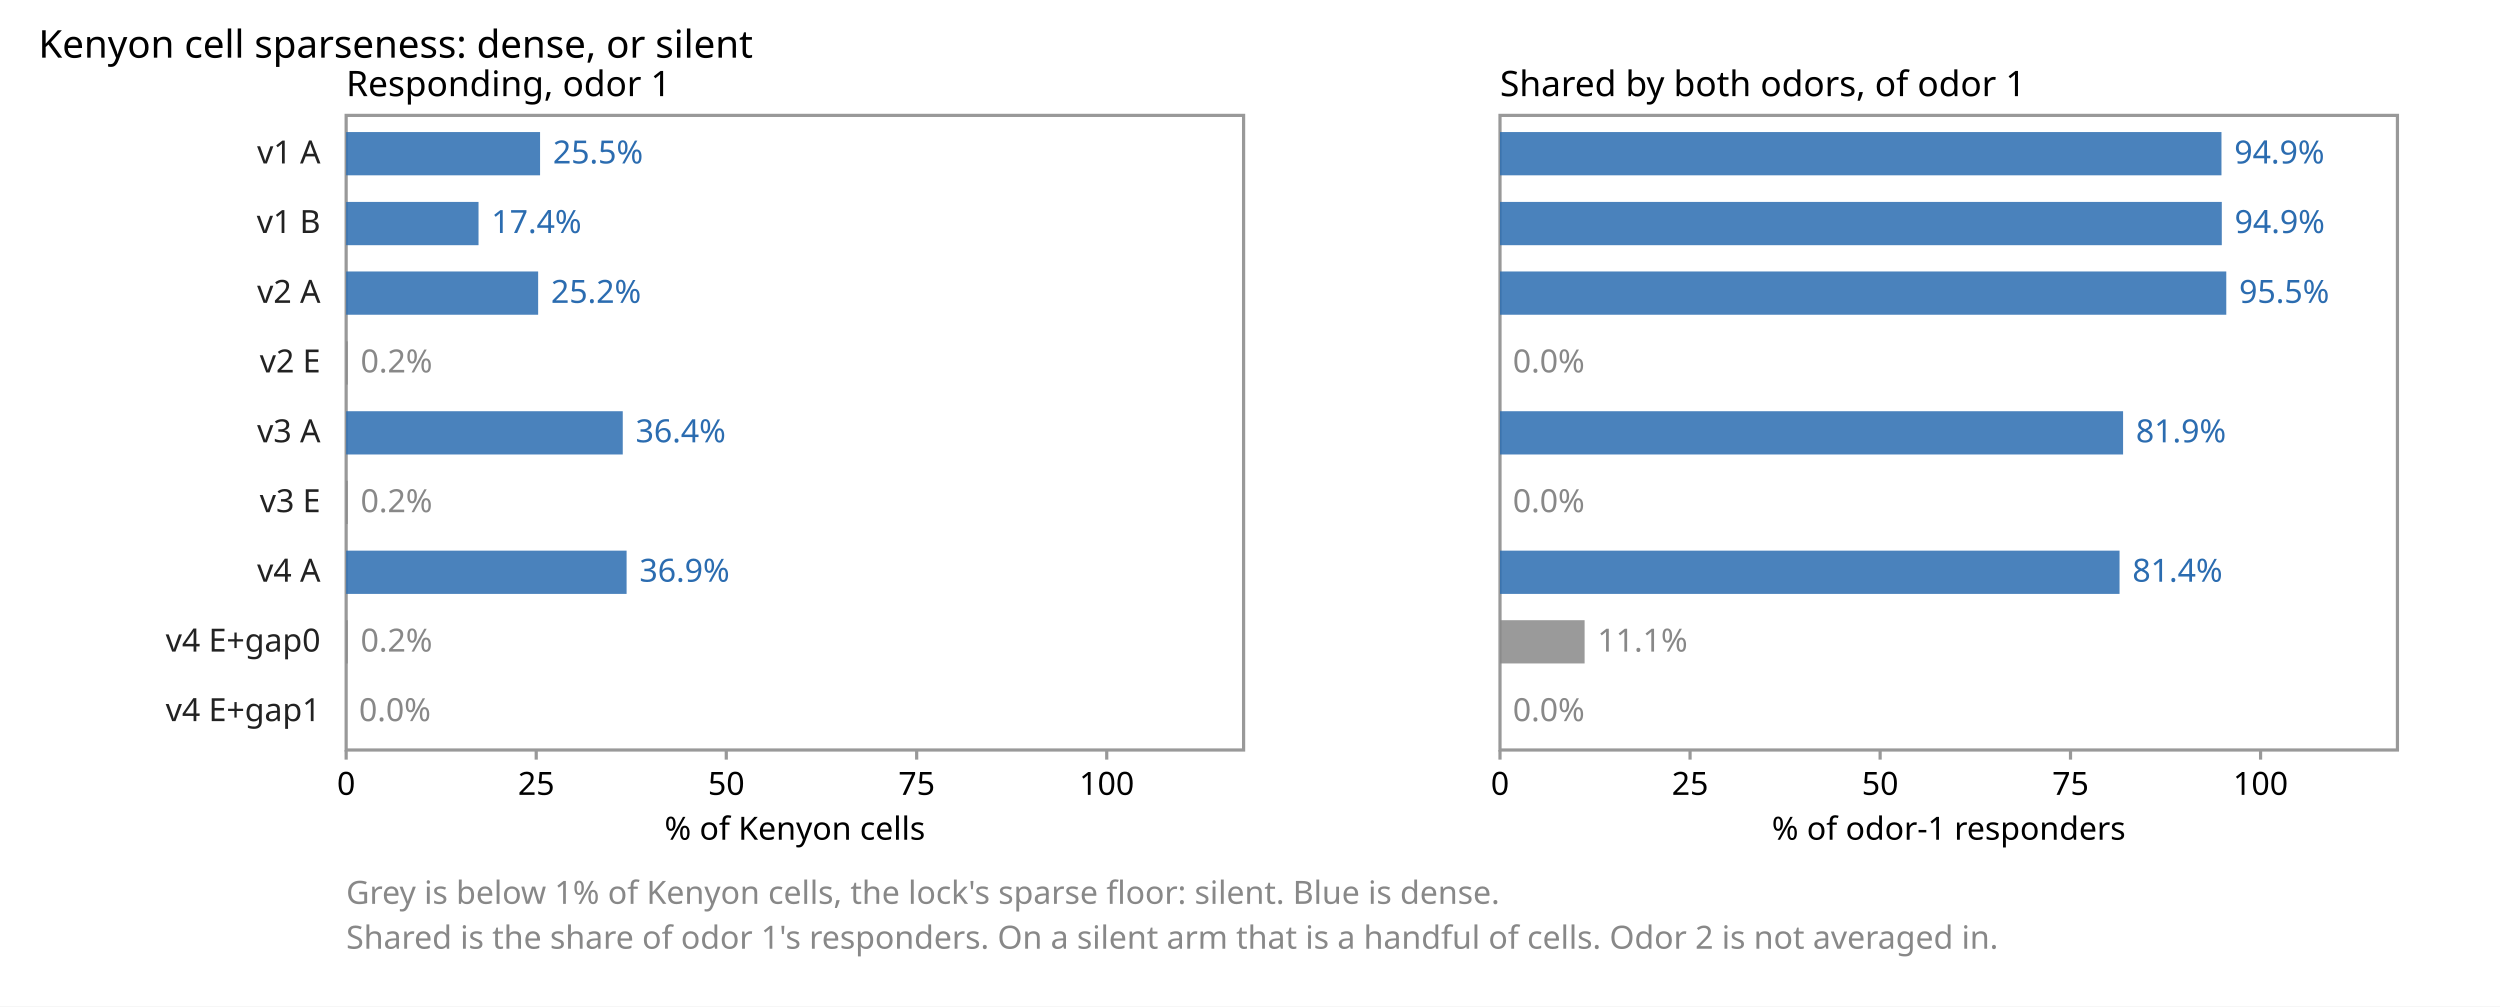
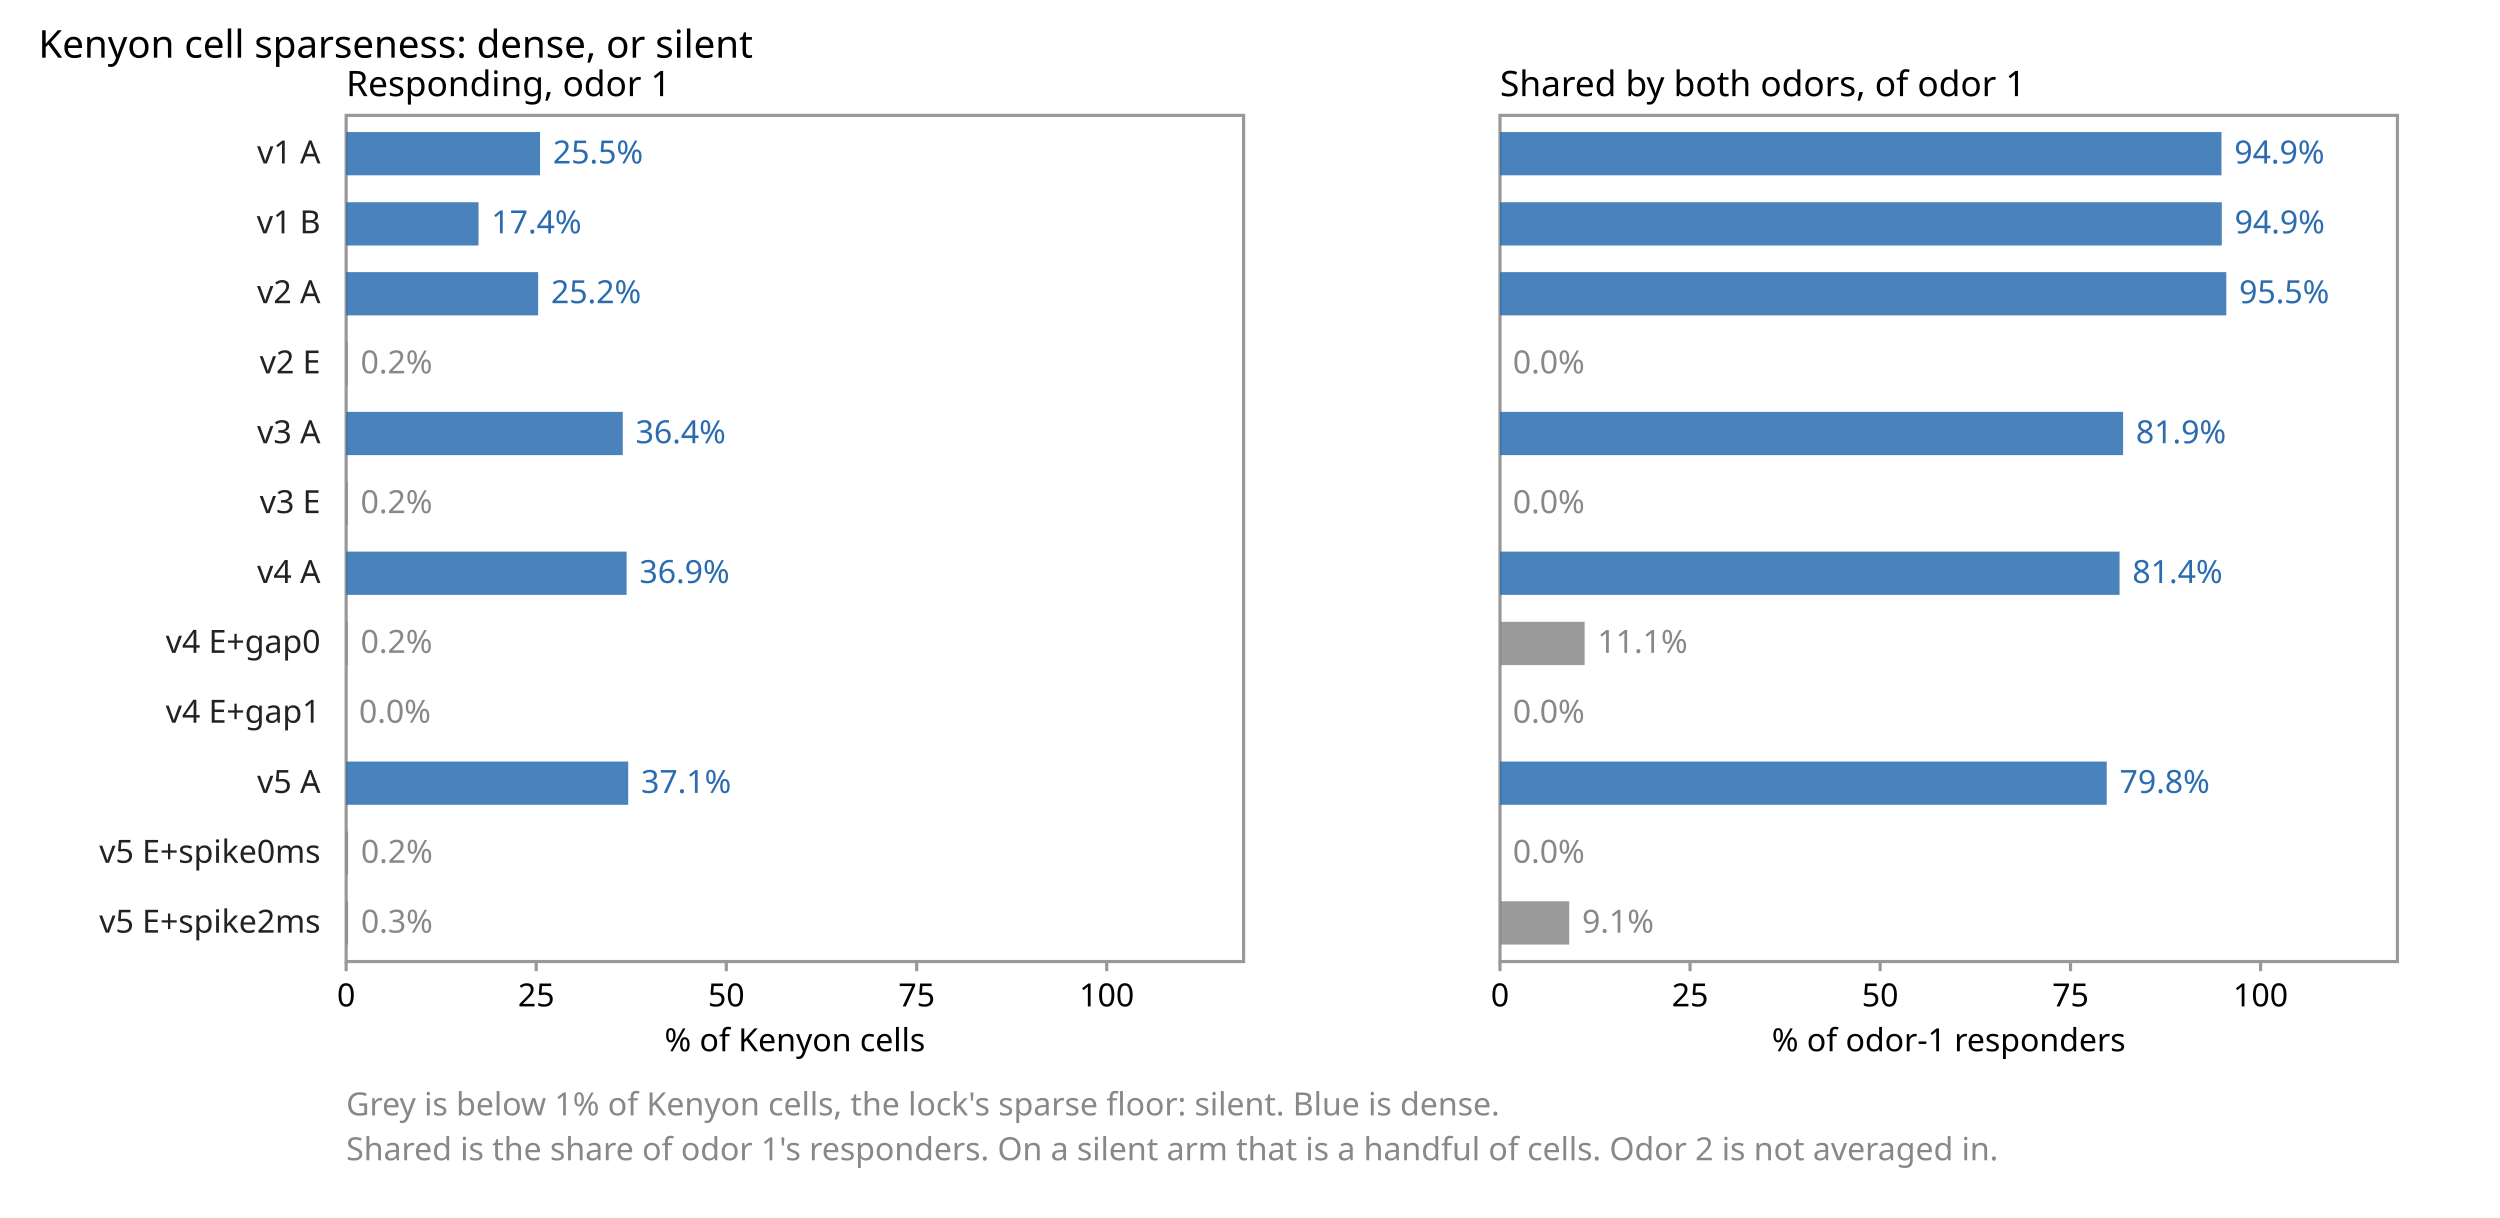
- <svg xmlns="http://www.w3.org/2000/svg" width="780" height="314" viewBox="0 0 780 314" font-family="system-ui, sans-serif" font-size="10">
-   <rect width="780" height="314" fill="#ffffff" />
+ <svg xmlns="http://www.w3.org/2000/svg" width="780" height="380" viewBox="0 0 780 380" font-family="system-ui, sans-serif" font-size="10">
+   <rect width="780" height="380" fill="#ffffff" />
  <text x="12" y="18" font-size="12">Kenyon cell sparseness: dense, or silent</text>
-   <rect x="108" y="36" width="280" height="198" fill="none" stroke="#999" />
+   <rect x="108" y="36" width="280" height="264" fill="none" stroke="#999" />
  <text x="108" y="30" font-size="11">Responding, odor 1</text>
-   <line x1="108.0" x2="108.0" y1="234" y2="237" stroke="#999" />
-   <text x="108.0" y="248" text-anchor="middle">0</text>
-   <line x1="167.3" x2="167.3" y1="234" y2="237" stroke="#999" />
-   <text x="167.3" y="248" text-anchor="middle">25</text>
-   <line x1="226.6" x2="226.6" y1="234" y2="237" stroke="#999" />
-   <text x="226.6" y="248" text-anchor="middle">50</text>
-   <line x1="286.0" x2="286.0" y1="234" y2="237" stroke="#999" />
-   <text x="286.0" y="248" text-anchor="middle">75</text>
-   <line x1="345.3" x2="345.3" y1="234" y2="237" stroke="#999" />
-   <text x="345.3" y="248" text-anchor="middle">100</text>
-   <text x="248.0" y="262" text-anchor="middle">% of Kenyon cells</text>
+   <line x1="108.0" x2="108.0" y1="300" y2="303" stroke="#999" />
+   <text x="108.0" y="314" text-anchor="middle">0</text>
+   <line x1="167.3" x2="167.3" y1="300" y2="303" stroke="#999" />
+   <text x="167.3" y="314" text-anchor="middle">25</text>
+   <line x1="226.6" x2="226.6" y1="300" y2="303" stroke="#999" />
+   <text x="226.6" y="314" text-anchor="middle">50</text>
+   <line x1="286.0" x2="286.0" y1="300" y2="303" stroke="#999" />
+   <text x="286.0" y="314" text-anchor="middle">75</text>
+   <line x1="345.3" x2="345.3" y1="300" y2="303" stroke="#999" />
+   <text x="345.3" y="314" text-anchor="middle">100</text>
+   <text x="248.0" y="328" text-anchor="middle">% of Kenyon cells</text>
  <rect x="108.0" y="41.2" width="60.5" height="13.5" fill="#2b6cb0" fill-opacity="0.85" />
  <text x="172.5" y="51.0" fill="#2b6cb0" text-anchor="start">25.5%</text>
  <text x="100.0" y="51.0" fill="#222" text-anchor="end">v1 A</text>
-   <rect x="108.0" y="63.0" width="41.3" height="13.5" fill="#2b6cb0" fill-opacity="0.85" />
-   <text x="153.3" y="72.7" fill="#2b6cb0" text-anchor="start">17.4%</text>
-   <text x="100.0" y="72.7" fill="#222" text-anchor="end">v1 B</text>
-   <rect x="108.0" y="84.7" width="59.9" height="13.5" fill="#2b6cb0" fill-opacity="0.85" />
-   <text x="171.9" y="94.5" fill="#2b6cb0" text-anchor="start">25.2%</text>
-   <text x="100.0" y="94.5" fill="#222" text-anchor="end">v2 A</text>
-   <rect x="108.0" y="106.5" width="0.5" height="13.5" fill="#888888" fill-opacity="0.85" />
-   <text x="112.5" y="116.2" fill="#888888" text-anchor="start">0.2%</text>
-   <text x="100.0" y="116.2" fill="#222" text-anchor="end">v2 E</text>
-   <rect x="108.0" y="128.3" width="86.3" height="13.5" fill="#2b6cb0" fill-opacity="0.85" />
-   <text x="198.3" y="138.0" fill="#2b6cb0" text-anchor="start">36.4%</text>
-   <text x="100.0" y="138.0" fill="#222" text-anchor="end">v3 A</text>
-   <rect x="108.0" y="150.0" width="0.5" height="13.5" fill="#888888" fill-opacity="0.85" />
-   <text x="112.5" y="159.8" fill="#888888" text-anchor="start">0.2%</text>
-   <text x="100.0" y="159.8" fill="#222" text-anchor="end">v3 E</text>
-   <rect x="108.0" y="171.8" width="87.5" height="13.5" fill="#2b6cb0" fill-opacity="0.85" />
-   <text x="199.5" y="181.5" fill="#2b6cb0" text-anchor="start">36.9%</text>
-   <text x="100.0" y="181.5" fill="#222" text-anchor="end">v4 A</text>
-   <rect x="108.0" y="193.5" width="0.5" height="13.5" fill="#888888" fill-opacity="0.85" />
-   <text x="112.5" y="203.3" fill="#888888" text-anchor="start">0.2%</text>
-   <text x="100.0" y="203.3" fill="#222" text-anchor="end">v4 E+gap0</text>
-   <rect x="108.0" y="215.3" width="0.0" height="13.5" fill="#888888" fill-opacity="0.85" />
-   <text x="112.0" y="225.0" fill="#888888" text-anchor="start">0.0%</text>
-   <text x="100.0" y="225.0" fill="#222" text-anchor="end">v4 E+gap1</text>
-   <text x="108.0" y="282.0" fill="#888888" text-anchor="start">Grey is below 1% of Kenyon cells, the lock's sparse floor: silent. Blue is dense.</text>
-   <text x="108.0" y="296.0" fill="#888888" text-anchor="start">Shared is the share of odor 1's responders. On a silent arm that is a handful of cells. Odor 2 is not averaged in.</text>
-   <rect x="468" y="36" width="280" height="198" fill="none" stroke="#999" />
+   <rect x="108.0" y="63.1" width="41.3" height="13.5" fill="#2b6cb0" fill-opacity="0.85" />
+   <text x="153.3" y="72.8" fill="#2b6cb0" text-anchor="start">17.4%</text>
+   <text x="100.0" y="72.8" fill="#222" text-anchor="end">v1 B</text>
+   <rect x="108.0" y="84.9" width="59.9" height="13.5" fill="#2b6cb0" fill-opacity="0.85" />
+   <text x="171.9" y="94.6" fill="#2b6cb0" text-anchor="start">25.2%</text>
+   <text x="100.0" y="94.6" fill="#222" text-anchor="end">v2 A</text>
+   <rect x="108.0" y="106.7" width="0.5" height="13.5" fill="#888888" fill-opacity="0.85" />
+   <text x="112.5" y="116.5" fill="#888888" text-anchor="start">0.2%</text>
+   <text x="100.0" y="116.5" fill="#222" text-anchor="end">v2 E</text>
+   <rect x="108.0" y="128.5" width="86.3" height="13.5" fill="#2b6cb0" fill-opacity="0.85" />
+   <text x="198.3" y="138.3" fill="#2b6cb0" text-anchor="start">36.4%</text>
+   <text x="100.0" y="138.3" fill="#222" text-anchor="end">v3 A</text>
+   <rect x="108.0" y="150.3" width="0.5" height="13.5" fill="#888888" fill-opacity="0.85" />
+   <text x="112.5" y="160.1" fill="#888888" text-anchor="start">0.2%</text>
+   <text x="100.0" y="160.1" fill="#222" text-anchor="end">v3 E</text>
+   <rect x="108.0" y="172.1" width="87.5" height="13.5" fill="#2b6cb0" fill-opacity="0.85" />
+   <text x="199.5" y="181.9" fill="#2b6cb0" text-anchor="start">36.9%</text>
+   <text x="100.0" y="181.9" fill="#222" text-anchor="end">v4 A</text>
+   <rect x="108.0" y="194.0" width="0.5" height="13.5" fill="#888888" fill-opacity="0.85" />
+   <text x="112.5" y="203.7" fill="#888888" text-anchor="start">0.2%</text>
+   <text x="100.0" y="203.7" fill="#222" text-anchor="end">v4 E+gap0</text>
+   <rect x="108.0" y="215.8" width="0.0" height="13.5" fill="#888888" fill-opacity="0.85" />
+   <text x="112.0" y="225.5" fill="#888888" text-anchor="start">0.0%</text>
+   <text x="100.0" y="225.5" fill="#222" text-anchor="end">v4 E+gap1</text>
+   <rect x="108.0" y="237.6" width="88.0" height="13.5" fill="#2b6cb0" fill-opacity="0.85" />
+   <text x="200.0" y="247.4" fill="#2b6cb0" text-anchor="start">37.1%</text>
+   <text x="100.0" y="247.4" fill="#222" text-anchor="end">v5 A</text>
+   <rect x="108.0" y="259.4" width="0.6" height="13.5" fill="#888888" fill-opacity="0.85" />
+   <text x="112.6" y="269.2" fill="#888888" text-anchor="start">0.2%</text>
+   <text x="100.0" y="269.2" fill="#222" text-anchor="end">v5 E+spike0ms</text>
+   <rect x="108.0" y="281.2" width="0.6" height="13.5" fill="#888888" fill-opacity="0.85" />
+   <text x="112.6" y="291.0" fill="#888888" text-anchor="start">0.3%</text>
+   <text x="100.0" y="291.0" fill="#222" text-anchor="end">v5 E+spike2ms</text>
+   <text x="108.0" y="348.0" fill="#888888" text-anchor="start">Grey is below 1% of Kenyon cells, the lock's sparse floor: silent. Blue is dense.</text>
+   <text x="108.0" y="362.0" fill="#888888" text-anchor="start">Shared is the share of odor 1's responders. On a silent arm that is a handful of cells. Odor 2 is not averaged in.</text>
+   <rect x="468" y="36" width="280" height="264" fill="none" stroke="#999" />
  <text x="468" y="30" font-size="11">Shared by both odors, of odor 1</text>
-   <line x1="468.0" x2="468.0" y1="234" y2="237" stroke="#999" />
-   <text x="468.0" y="248" text-anchor="middle">0</text>
-   <line x1="527.3" x2="527.3" y1="234" y2="237" stroke="#999" />
-   <text x="527.3" y="248" text-anchor="middle">25</text>
-   <line x1="586.6" x2="586.6" y1="234" y2="237" stroke="#999" />
-   <text x="586.6" y="248" text-anchor="middle">50</text>
-   <line x1="646.0" x2="646.0" y1="234" y2="237" stroke="#999" />
-   <text x="646.0" y="248" text-anchor="middle">75</text>
-   <line x1="705.3" x2="705.3" y1="234" y2="237" stroke="#999" />
-   <text x="705.3" y="248" text-anchor="middle">100</text>
-   <text x="608.0" y="262" text-anchor="middle">% of odor-1 responders</text>
+   <line x1="468.0" x2="468.0" y1="300" y2="303" stroke="#999" />
+   <text x="468.0" y="314" text-anchor="middle">0</text>
+   <line x1="527.3" x2="527.3" y1="300" y2="303" stroke="#999" />
+   <text x="527.3" y="314" text-anchor="middle">25</text>
+   <line x1="586.6" x2="586.6" y1="300" y2="303" stroke="#999" />
+   <text x="586.6" y="314" text-anchor="middle">50</text>
+   <line x1="646.0" x2="646.0" y1="300" y2="303" stroke="#999" />
+   <text x="646.0" y="314" text-anchor="middle">75</text>
+   <line x1="705.3" x2="705.3" y1="300" y2="303" stroke="#999" />
+   <text x="705.3" y="314" text-anchor="middle">100</text>
+   <text x="608.0" y="328" text-anchor="middle">% of odor-1 responders</text>
  <rect x="468.0" y="41.2" width="225.1" height="13.5" fill="#2b6cb0" fill-opacity="0.85" />
  <text x="697.1" y="51.0" fill="#2b6cb0" text-anchor="start">94.9%</text>
-   <rect x="468.0" y="63.0" width="225.2" height="13.5" fill="#2b6cb0" fill-opacity="0.85" />
-   <text x="697.2" y="72.7" fill="#2b6cb0" text-anchor="start">94.9%</text>
-   <rect x="468.0" y="84.7" width="226.6" height="13.5" fill="#2b6cb0" fill-opacity="0.85" />
-   <text x="698.6" y="94.5" fill="#2b6cb0" text-anchor="start">95.5%</text>
-   <rect x="468.0" y="106.5" width="0.0" height="13.5" fill="#888888" fill-opacity="0.85" />
-   <text x="472.0" y="116.2" fill="#888888" text-anchor="start">0.0%</text>
-   <rect x="468.0" y="128.3" width="194.4" height="13.5" fill="#2b6cb0" fill-opacity="0.85" />
-   <text x="666.4" y="138.0" fill="#2b6cb0" text-anchor="start">81.9%</text>
-   <rect x="468.0" y="150.0" width="0.0" height="13.5" fill="#888888" fill-opacity="0.85" />
-   <text x="472.0" y="159.8" fill="#888888" text-anchor="start">0.0%</text>
-   <rect x="468.0" y="171.8" width="193.3" height="13.5" fill="#2b6cb0" fill-opacity="0.85" />
-   <text x="665.3" y="181.5" fill="#2b6cb0" text-anchor="start">81.4%</text>
-   <rect x="468.0" y="193.5" width="26.4" height="13.5" fill="#888888" fill-opacity="0.85" />
-   <text x="498.4" y="203.3" fill="#888888" text-anchor="start">11.1%</text>
-   <rect x="468.0" y="215.3" width="0.0" height="13.5" fill="#888888" fill-opacity="0.85" />
-   <text x="472.0" y="225.0" fill="#888888" text-anchor="start">0.0%</text>
+   <rect x="468.0" y="63.1" width="225.2" height="13.5" fill="#2b6cb0" fill-opacity="0.85" />
+   <text x="697.2" y="72.8" fill="#2b6cb0" text-anchor="start">94.9%</text>
+   <rect x="468.0" y="84.9" width="226.6" height="13.5" fill="#2b6cb0" fill-opacity="0.85" />
+   <text x="698.6" y="94.6" fill="#2b6cb0" text-anchor="start">95.5%</text>
+   <rect x="468.0" y="106.7" width="0.0" height="13.5" fill="#888888" fill-opacity="0.85" />
+   <text x="472.0" y="116.5" fill="#888888" text-anchor="start">0.0%</text>
+   <rect x="468.0" y="128.5" width="194.4" height="13.5" fill="#2b6cb0" fill-opacity="0.85" />
+   <text x="666.4" y="138.3" fill="#2b6cb0" text-anchor="start">81.9%</text>
+   <rect x="468.0" y="150.3" width="0.0" height="13.5" fill="#888888" fill-opacity="0.85" />
+   <text x="472.0" y="160.1" fill="#888888" text-anchor="start">0.0%</text>
+   <rect x="468.0" y="172.1" width="193.3" height="13.5" fill="#2b6cb0" fill-opacity="0.85" />
+   <text x="665.3" y="181.9" fill="#2b6cb0" text-anchor="start">81.4%</text>
+   <rect x="468.0" y="194.0" width="26.4" height="13.5" fill="#888888" fill-opacity="0.85" />
+   <text x="498.4" y="203.7" fill="#888888" text-anchor="start">11.1%</text>
+   <rect x="468.0" y="215.8" width="0.0" height="13.5" fill="#888888" fill-opacity="0.85" />
+   <text x="472.0" y="225.5" fill="#888888" text-anchor="start">0.0%</text>
+   <rect x="468.0" y="237.6" width="189.3" height="13.5" fill="#2b6cb0" fill-opacity="0.85" />
+   <text x="661.3" y="247.4" fill="#2b6cb0" text-anchor="start">79.8%</text>
+   <rect x="468.0" y="259.4" width="0.0" height="13.5" fill="#888888" fill-opacity="0.85" />
+   <text x="472.0" y="269.2" fill="#888888" text-anchor="start">0.0%</text>
+   <rect x="468.0" y="281.2" width="21.6" height="13.5" fill="#888888" fill-opacity="0.85" />
+   <text x="493.6" y="291.0" fill="#888888" text-anchor="start">9.1%</text>
</svg>
